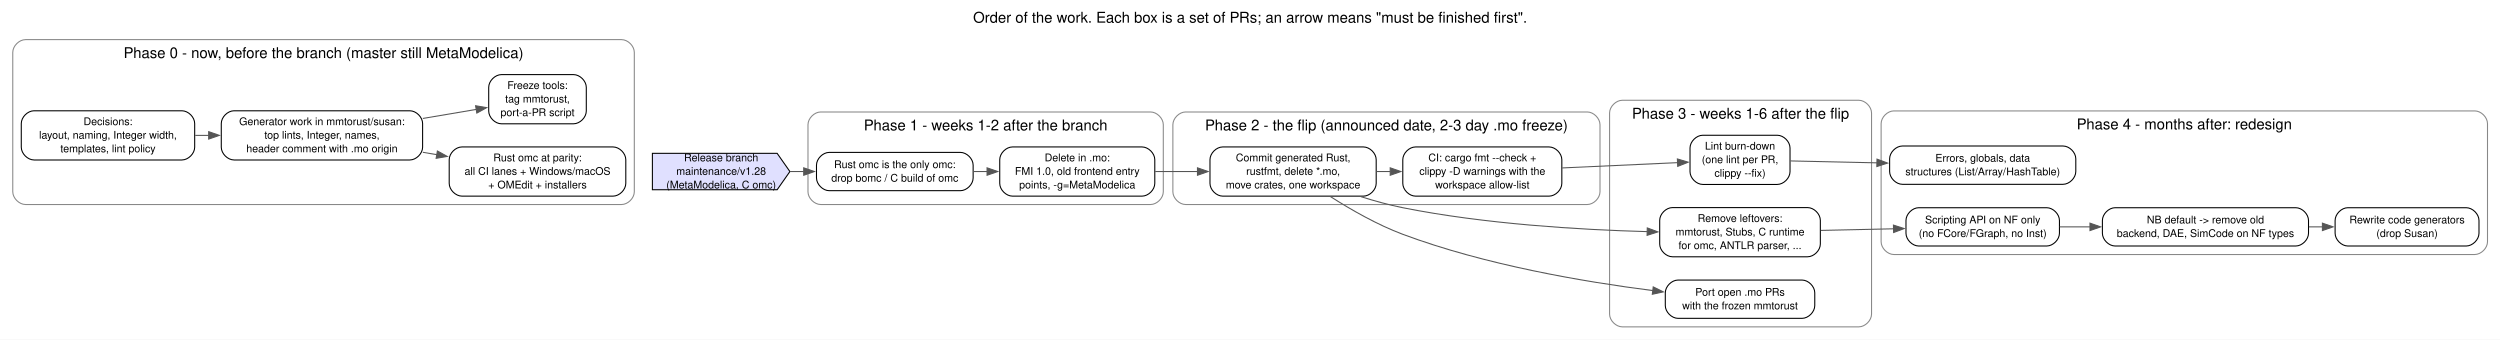
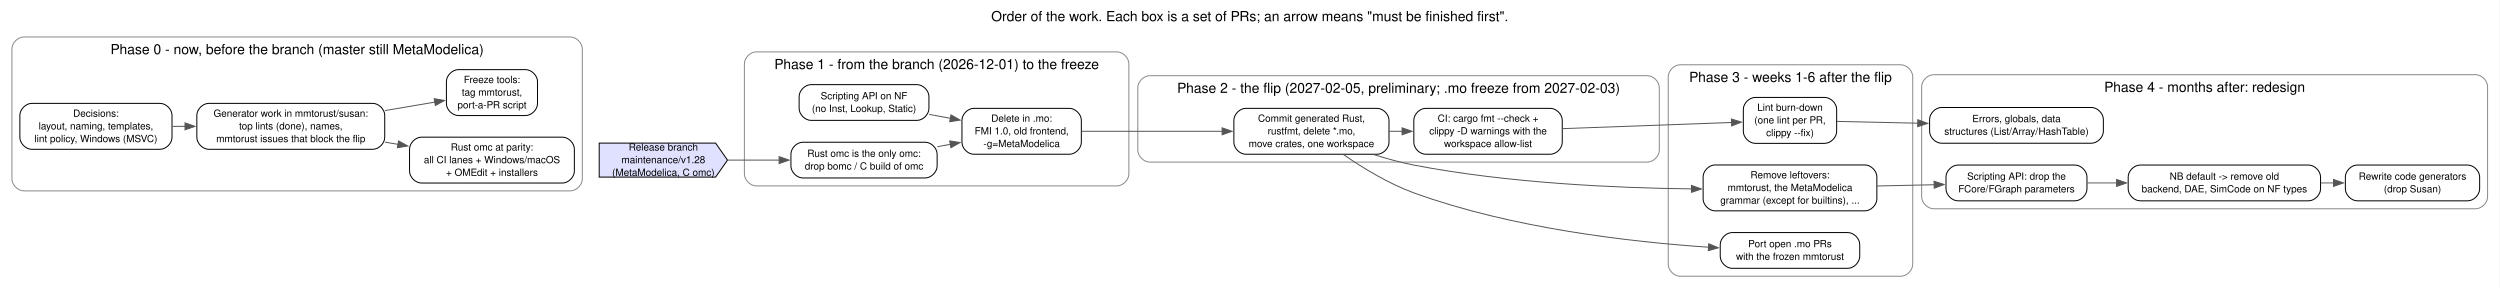
- <svg xmlns="http://www.w3.org/2000/svg" width="2350pt" height="319pt" viewBox="0.00 0.00 2350.00 319.00">
-   <g id="graph0" class="graph" transform="scale(1 1) rotate(0) translate(4 315.25)">
-     <polygon fill="white" stroke="none" points="-4,4 -4,-315.25 2346.25,-315.25 2346.25,4 -4,4" />
-     <text xml:space="preserve" text-anchor="middle" x="1171.12" y="-293.95" font-family="Helvetica,sans-Serif" font-size="14.00">Order of the work. Each box is a set of PRs; an arrow means "must be finished first".</text>
+ <svg xmlns="http://www.w3.org/2000/svg" width="2518pt" height="290pt" viewBox="0.00 0.00 2518.00 290.00">
+   <g id="graph0" class="graph" transform="scale(1 1) rotate(0) translate(4 286.25)">
+     <polygon fill="white" stroke="none" points="-4,4 -4,-286.25 2513.5,-286.25 2513.5,4 -4,4" />
+     <text xml:space="preserve" text-anchor="middle" x="1254.75" y="-264.95" font-family="Helvetica,sans-Serif" font-size="14.00">Order of the work. Each box is a set of PRs; an arrow means "must be finished first".</text>
    <g id="clust1" class="cluster">
-       <path fill="none" stroke="#888888" d="M20,-123C20,-123 580.25,-123 580.25,-123 586.25,-123 592.25,-129 592.25,-135 592.25,-135 592.25,-266 592.25,-266 592.25,-272 586.25,-278 580.25,-278 580.25,-278 20,-278 20,-278 14,-278 8,-272 8,-266 8,-266 8,-135 8,-135 8,-129 14,-123 20,-123" />
-       <text xml:space="preserve" text-anchor="middle" x="300.12" y="-260.7" font-family="Helvetica,sans-Serif" font-size="14.00">Phase 0 - now, before the branch (master still MetaModelica)</text>
+       <path fill="none" stroke="#888888" d="M20,-94C20,-94 570.5,-94 570.5,-94 576.5,-94 582.5,-100 582.5,-106 582.5,-106 582.5,-237 582.5,-237 582.5,-243 576.5,-249 570.5,-249 570.5,-249 20,-249 20,-249 14,-249 8,-243 8,-237 8,-237 8,-106 8,-106 8,-100 14,-94 20,-94" />
+       <text xml:space="preserve" text-anchor="middle" x="295.25" y="-231.7" font-family="Helvetica,sans-Serif" font-size="14.00">Phase 0 - now, before the branch (master still MetaModelica)</text>
    </g>
    <g id="clust2" class="cluster">
-       <path fill="none" stroke="#888888" d="M767.5,-123C767.5,-123 1077.5,-123 1077.5,-123 1083.5,-123 1089.5,-129 1089.5,-135 1089.5,-135 1089.5,-198 1089.5,-198 1089.5,-204 1083.5,-210 1077.5,-210 1077.5,-210 767.5,-210 767.5,-210 761.5,-210 755.5,-204 755.5,-198 755.5,-198 755.5,-135 755.5,-135 755.5,-129 761.5,-123 767.5,-123" />
-       <text xml:space="preserve" text-anchor="middle" x="922.5" y="-192.7" font-family="Helvetica,sans-Serif" font-size="14.00">Phase 1 - weeks 1-2 after the branch</text>
+       <path fill="none" stroke="#888888" d="M757.75,-99C757.75,-99 1121,-99 1121,-99 1127,-99 1133,-105 1133,-111 1133,-111 1133,-222 1133,-222 1133,-228 1127,-234 1121,-234 1121,-234 757.75,-234 757.75,-234 751.75,-234 745.75,-228 745.75,-222 745.75,-222 745.75,-111 745.75,-111 745.75,-105 751.75,-99 757.75,-99" />
+       <text xml:space="preserve" text-anchor="middle" x="939.38" y="-216.7" font-family="Helvetica,sans-Serif" font-size="14.00">Phase 1 - from the branch (2026-12-01) to the freeze</text>
    </g>
    <g id="clust3" class="cluster">
-       <path fill="none" stroke="#888888" d="M1110.5,-123C1110.5,-123 1488,-123 1488,-123 1494,-123 1500,-129 1500,-135 1500,-135 1500,-198 1500,-198 1500,-204 1494,-210 1488,-210 1488,-210 1110.5,-210 1110.5,-210 1104.5,-210 1098.5,-204 1098.5,-198 1098.5,-198 1098.5,-135 1098.5,-135 1098.5,-129 1104.5,-123 1110.5,-123" />
-       <text xml:space="preserve" text-anchor="middle" x="1299.25" y="-192.7" font-family="Helvetica,sans-Serif" font-size="14.00">Phase 2 - the flip (announced date, 2-3 day .mo freeze)</text>
+       <path fill="none" stroke="#888888" d="M1154,-123C1154,-123 1655.25,-123 1655.25,-123 1661.25,-123 1667.25,-129 1667.25,-135 1667.25,-135 1667.25,-198 1667.25,-198 1667.25,-204 1661.25,-210 1655.25,-210 1655.25,-210 1154,-210 1154,-210 1148,-210 1142,-204 1142,-198 1142,-198 1142,-135 1142,-135 1142,-129 1148,-123 1154,-123" />
+       <text xml:space="preserve" text-anchor="middle" x="1404.62" y="-192.7" font-family="Helvetica,sans-Serif" font-size="14.00">Phase 2 - the flip (2027-02-05, preliminary; .mo freeze from 2027-02-03)</text>
    </g>
    <g id="clust4" class="cluster">
-       <path fill="none" stroke="#888888" d="M1521,-8C1521,-8 1743.25,-8 1743.25,-8 1749.25,-8 1755.25,-14 1755.25,-20 1755.25,-20 1755.25,-209 1755.25,-209 1755.25,-215 1749.25,-221 1743.25,-221 1743.25,-221 1521,-221 1521,-221 1515,-221 1509,-215 1509,-209 1509,-209 1509,-20 1509,-20 1509,-14 1515,-8 1521,-8" />
-       <text xml:space="preserve" text-anchor="middle" x="1632.12" y="-203.7" font-family="Helvetica,sans-Serif" font-size="14.00">Phase 3 - weeks 1-6 after the flip</text>
+       <path fill="none" stroke="#888888" d="M1688.25,-8C1688.25,-8 1910.5,-8 1910.5,-8 1916.5,-8 1922.5,-14 1922.5,-20 1922.5,-20 1922.5,-209 1922.5,-209 1922.5,-215 1916.5,-221 1910.5,-221 1910.5,-221 1688.25,-221 1688.25,-221 1682.25,-221 1676.25,-215 1676.25,-209 1676.25,-209 1676.25,-20 1676.25,-20 1676.25,-14 1682.25,-8 1688.25,-8" />
+       <text xml:space="preserve" text-anchor="middle" x="1799.38" y="-203.7" font-family="Helvetica,sans-Serif" font-size="14.00">Phase 3 - weeks 1-6 after the flip</text>
    </g>
    <g id="clust5" class="cluster">
-       <path fill="none" stroke="#888888" d="M1776.25,-76C1776.25,-76 2322.25,-76 2322.25,-76 2328.25,-76 2334.25,-82 2334.25,-88 2334.25,-88 2334.25,-199 2334.25,-199 2334.25,-205 2328.25,-211 2322.25,-211 2322.25,-211 1776.25,-211 1776.25,-211 1770.25,-211 1764.25,-205 1764.25,-199 1764.25,-199 1764.25,-88 1764.25,-88 1764.25,-82 1770.25,-76 1776.25,-76" />
-       <text xml:space="preserve" text-anchor="middle" x="2049.25" y="-193.7" font-family="Helvetica,sans-Serif" font-size="14.00">Phase 4 - months after: redesign</text>
+       <path fill="none" stroke="#888888" d="M1943.5,-76C1943.5,-76 2489.5,-76 2489.5,-76 2495.5,-76 2501.5,-82 2501.5,-88 2501.5,-88 2501.5,-199 2501.5,-199 2501.5,-205 2495.5,-211 2489.5,-211 2489.5,-211 1943.5,-211 1943.5,-211 1937.5,-211 1931.5,-205 1931.5,-199 1931.5,-199 1931.5,-88 1931.5,-88 1931.5,-82 1937.5,-76 1943.5,-76" />
+       <text xml:space="preserve" text-anchor="middle" x="2216.5" y="-193.7" font-family="Helvetica,sans-Serif" font-size="14.00">Phase 4 - months after: redesign</text>
    </g>
    <g id="node1" class="node">
-       <path fill="#ffffff" stroke="black" d="M167,-211.12C167,-211.12 28,-211.12 28,-211.12 22,-211.12 16,-205.12 16,-199.12 16,-199.12 16,-176.88 16,-176.88 16,-170.88 22,-164.88 28,-164.88 28,-164.88 167,-164.88 167,-164.88 173,-164.88 179,-170.88 179,-176.88 179,-176.88 179,-199.12 179,-199.12 179,-205.12 173,-211.12 167,-211.12" />
-       <text xml:space="preserve" text-anchor="middle" x="97.5" y="-197.62" font-family="Helvetica,sans-Serif" font-size="10.00">Decisions:</text>
-       <text xml:space="preserve" text-anchor="middle" x="97.5" y="-184.88" font-family="Helvetica,sans-Serif" font-size="10.00">layout, naming, Integer width,</text>
-       <text xml:space="preserve" text-anchor="middle" x="97.5" y="-172.12" font-family="Helvetica,sans-Serif" font-size="10.00">templates, lint policy</text>
+       <path fill="#ffffff" stroke="black" d="M157.25,-182.12C157.25,-182.12 28,-182.12 28,-182.12 22,-182.12 16,-176.12 16,-170.12 16,-170.12 16,-147.88 16,-147.88 16,-141.88 22,-135.88 28,-135.88 28,-135.88 157.25,-135.88 157.25,-135.88 163.25,-135.88 169.25,-141.88 169.25,-147.88 169.25,-147.88 169.25,-170.12 169.25,-170.12 169.25,-176.12 163.25,-182.12 157.25,-182.12" />
+       <text xml:space="preserve" text-anchor="middle" x="92.62" y="-168.62" font-family="Helvetica,sans-Serif" font-size="10.00">Decisions:</text>
+       <text xml:space="preserve" text-anchor="middle" x="92.62" y="-155.88" font-family="Helvetica,sans-Serif" font-size="10.00">layout, naming, templates,</text>
+       <text xml:space="preserve" text-anchor="middle" x="92.62" y="-143.12" font-family="Helvetica,sans-Serif" font-size="10.00">lint policy, Windows (MSVC)</text>
    </g>
    <g id="node2" class="node">
-       <path fill="#ffffff" stroke="black" d="M381.25,-211.12C381.25,-211.12 216,-211.12 216,-211.12 210,-211.12 204,-205.12 204,-199.12 204,-199.12 204,-176.88 204,-176.88 204,-170.88 210,-164.88 216,-164.88 216,-164.88 381.25,-164.88 381.25,-164.88 387.25,-164.88 393.25,-170.88 393.25,-176.88 393.25,-176.88 393.25,-199.12 393.25,-199.12 393.25,-205.12 387.25,-211.12 381.25,-211.12" />
-       <text xml:space="preserve" text-anchor="middle" x="298.62" y="-197.62" font-family="Helvetica,sans-Serif" font-size="10.00">Generator work in mmtorust/susan:</text>
-       <text xml:space="preserve" text-anchor="middle" x="298.62" y="-184.88" font-family="Helvetica,sans-Serif" font-size="10.00">top lints, Integer, names,</text>
-       <text xml:space="preserve" text-anchor="middle" x="298.62" y="-172.12" font-family="Helvetica,sans-Serif" font-size="10.00">header comment with .mo origin</text>
+       <path fill="#ffffff" stroke="black" d="M371.5,-182.12C371.5,-182.12 206.25,-182.12 206.25,-182.12 200.25,-182.12 194.25,-176.12 194.25,-170.12 194.25,-170.12 194.25,-147.88 194.25,-147.88 194.25,-141.88 200.25,-135.88 206.25,-135.88 206.25,-135.88 371.5,-135.88 371.5,-135.88 377.5,-135.88 383.5,-141.88 383.5,-147.88 383.5,-147.88 383.5,-170.12 383.5,-170.12 383.5,-176.12 377.5,-182.12 371.5,-182.12" />
+       <text xml:space="preserve" text-anchor="middle" x="288.88" y="-168.62" font-family="Helvetica,sans-Serif" font-size="10.00">Generator work in mmtorust/susan:</text>
+       <text xml:space="preserve" text-anchor="middle" x="288.88" y="-155.88" font-family="Helvetica,sans-Serif" font-size="10.00">top lints (done), names,</text>
+       <text xml:space="preserve" text-anchor="middle" x="288.88" y="-143.12" font-family="Helvetica,sans-Serif" font-size="10.00">mmtorust issues that block the flip</text>
    </g>
    <g id="edge1" class="edge">
-       <path fill="none" stroke="#555555" d="M179.49,-188C183.72,-188 188,-188 192.3,-188" />
-       <polygon fill="#555555" stroke="#555555" points="192.16,-191.5 202.16,-188 192.16,-184.5 192.16,-191.5" />
+       <path fill="none" stroke="#555555" d="M169.56,-159C173.8,-159 178.1,-159 182.42,-159" />
+       <polygon fill="#555555" stroke="#555555" points="182.36,-162.5 192.36,-159 182.36,-155.5 182.36,-162.5" />
    </g>
    <g id="node3" class="node">
-       <path fill="#ffffff" stroke="black" d="M572.25,-177.12C572.25,-177.12 430.25,-177.12 430.25,-177.12 424.25,-177.12 418.25,-171.12 418.25,-165.12 418.25,-165.12 418.25,-142.88 418.25,-142.88 418.25,-136.88 424.25,-130.88 430.25,-130.88 430.25,-130.88 572.25,-130.88 572.25,-130.88 578.25,-130.88 584.25,-136.88 584.25,-142.88 584.25,-142.88 584.25,-165.12 584.25,-165.12 584.25,-171.12 578.25,-177.12 572.25,-177.12" />
-       <text xml:space="preserve" text-anchor="middle" x="501.25" y="-163.62" font-family="Helvetica,sans-Serif" font-size="10.00">Rust omc at parity:</text>
-       <text xml:space="preserve" text-anchor="middle" x="501.25" y="-150.88" font-family="Helvetica,sans-Serif" font-size="10.00">all CI lanes + Windows/macOS</text>
-       <text xml:space="preserve" text-anchor="middle" x="501.25" y="-138.12" font-family="Helvetica,sans-Serif" font-size="10.00">+ OMEdit + installers</text>
+       <path fill="#ffffff" stroke="black" d="M562.5,-148.12C562.5,-148.12 420.5,-148.12 420.5,-148.12 414.5,-148.12 408.5,-142.12 408.5,-136.12 408.5,-136.12 408.5,-113.88 408.5,-113.88 408.5,-107.88 414.5,-101.88 420.5,-101.88 420.5,-101.88 562.5,-101.88 562.5,-101.88 568.5,-101.88 574.5,-107.88 574.5,-113.88 574.5,-113.88 574.5,-136.12 574.5,-136.12 574.5,-142.12 568.5,-148.12 562.5,-148.12" />
+       <text xml:space="preserve" text-anchor="middle" x="491.5" y="-134.62" font-family="Helvetica,sans-Serif" font-size="10.00">Rust omc at parity:</text>
+       <text xml:space="preserve" text-anchor="middle" x="491.5" y="-121.88" font-family="Helvetica,sans-Serif" font-size="10.00">all CI lanes + Windows/macOS</text>
+       <text xml:space="preserve" text-anchor="middle" x="491.5" y="-109.12" font-family="Helvetica,sans-Serif" font-size="10.00">+ OMEdit + installers</text>
    </g>
    <g id="edge2" class="edge">
-       <path fill="none" stroke="#555555" d="M393.48,-172.1C397.94,-171.34 402.42,-170.58 406.88,-169.82" />
-       <polygon fill="#555555" stroke="#555555" points="407.14,-173.33 416.41,-168.21 405.97,-166.43 407.14,-173.33" />
+       <path fill="none" stroke="#555555" d="M383.73,-143.1C388.19,-142.34 392.67,-141.58 397.13,-140.82" />
+       <polygon fill="#555555" stroke="#555555" points="397.39,-144.33 406.66,-139.21 396.22,-137.43 397.39,-144.33" />
    </g>
    <g id="node4" class="node">
-       <path fill="#ffffff" stroke="black" d="M535.12,-245.12C535.12,-245.12 467.38,-245.12 467.38,-245.12 461.38,-245.12 455.38,-239.12 455.38,-233.12 455.38,-233.12 455.38,-210.88 455.38,-210.88 455.38,-204.88 461.38,-198.88 467.38,-198.88 467.38,-198.88 535.12,-198.88 535.12,-198.88 541.12,-198.88 547.12,-204.88 547.12,-210.88 547.12,-210.88 547.12,-233.12 547.12,-233.12 547.12,-239.12 541.12,-245.12 535.12,-245.12" />
-       <text xml:space="preserve" text-anchor="middle" x="501.25" y="-231.62" font-family="Helvetica,sans-Serif" font-size="10.00">Freeze tools:</text>
-       <text xml:space="preserve" text-anchor="middle" x="501.25" y="-218.88" font-family="Helvetica,sans-Serif" font-size="10.00">tag mmtorust,</text>
-       <text xml:space="preserve" text-anchor="middle" x="501.25" y="-206.12" font-family="Helvetica,sans-Serif" font-size="10.00">port-a-PR script</text>
+       <path fill="#ffffff" stroke="black" d="M525.38,-216.12C525.38,-216.12 457.62,-216.12 457.62,-216.12 451.62,-216.12 445.62,-210.12 445.62,-204.12 445.62,-204.12 445.62,-181.88 445.62,-181.88 445.62,-175.88 451.62,-169.88 457.62,-169.88 457.62,-169.88 525.38,-169.88 525.38,-169.88 531.38,-169.88 537.38,-175.88 537.38,-181.88 537.38,-181.88 537.38,-204.12 537.38,-204.12 537.38,-210.12 531.38,-216.12 525.38,-216.12" />
+       <text xml:space="preserve" text-anchor="middle" x="491.5" y="-202.62" font-family="Helvetica,sans-Serif" font-size="10.00">Freeze tools:</text>
+       <text xml:space="preserve" text-anchor="middle" x="491.5" y="-189.88" font-family="Helvetica,sans-Serif" font-size="10.00">tag mmtorust,</text>
+       <text xml:space="preserve" text-anchor="middle" x="491.5" y="-177.12" font-family="Helvetica,sans-Serif" font-size="10.00">port-a-PR script</text>
    </g>
    <g id="edge3" class="edge">
-       <path fill="none" stroke="#555555" d="M393.48,-203.9C410.71,-206.83 428.2,-209.79 443.9,-212.45" />
-       <polygon fill="#555555" stroke="#555555" points="443.05,-215.86 453.49,-214.08 444.21,-208.95 443.05,-215.86" />
+       <path fill="none" stroke="#555555" d="M383.73,-174.9C400.96,-177.83 418.45,-180.79 434.15,-183.45" />
+       <polygon fill="#555555" stroke="#555555" points="433.3,-186.86 443.74,-185.08 434.46,-179.95 433.3,-186.86" />
    </g>
    <g id="node5" class="node">
-       <polygon fill="#e0e0ff" stroke="black" points="726.5,-171.12 609.25,-171.12 609.25,-136.88 726.5,-136.88 738.5,-154 726.5,-171.12" />
-       <text xml:space="preserve" text-anchor="middle" x="673.88" y="-163.62" font-family="Helvetica,sans-Serif" font-size="10.00">Release branch</text>
-       <text xml:space="preserve" text-anchor="middle" x="673.88" y="-150.88" font-family="Helvetica,sans-Serif" font-size="10.00">maintenance/v1.28</text>
-       <text xml:space="preserve" text-anchor="middle" x="673.88" y="-138.12" font-family="Helvetica,sans-Serif" font-size="10.00">(MetaModelica, C omc)</text>
+       <polygon fill="#e0e0ff" stroke="black" points="716.75,-142.12 599.5,-142.12 599.5,-107.88 716.75,-107.88 728.75,-125 716.75,-142.12" />
+       <text xml:space="preserve" text-anchor="middle" x="664.12" y="-134.62" font-family="Helvetica,sans-Serif" font-size="10.00">Release branch</text>
+       <text xml:space="preserve" text-anchor="middle" x="664.12" y="-121.88" font-family="Helvetica,sans-Serif" font-size="10.00">maintenance/v1.28</text>
+       <text xml:space="preserve" text-anchor="middle" x="664.12" y="-109.12" font-family="Helvetica,sans-Serif" font-size="10.00">(MetaModelica, C omc)</text>
    </g>
    <g id="node6" class="node">
-       <path fill="#ffffff" stroke="black" d="M898.75,-172C898.75,-172 775.5,-172 775.5,-172 769.5,-172 763.5,-166 763.5,-160 763.5,-160 763.5,-148 763.5,-148 763.5,-142 769.5,-136 775.5,-136 775.5,-136 898.75,-136 898.75,-136 904.75,-136 910.75,-142 910.75,-148 910.75,-148 910.75,-160 910.75,-160 910.75,-166 904.75,-172 898.75,-172" />
-       <text xml:space="preserve" text-anchor="middle" x="837.12" y="-157.25" font-family="Helvetica,sans-Serif" font-size="10.00">Rust omc is the only omc:</text>
-       <text xml:space="preserve" text-anchor="middle" x="837.12" y="-144.5" font-family="Helvetica,sans-Serif" font-size="10.00">drop bomc / C build of omc</text>
+       <path fill="#ffffff" stroke="black" d="M927.88,-143C927.88,-143 804.62,-143 804.62,-143 798.62,-143 792.62,-137 792.62,-131 792.62,-131 792.62,-119 792.62,-119 792.62,-113 798.62,-107 804.62,-107 804.62,-107 927.88,-107 927.88,-107 933.88,-107 939.88,-113 939.88,-119 939.88,-119 939.88,-131 939.88,-131 939.88,-137 933.88,-143 927.88,-143" />
+       <text xml:space="preserve" text-anchor="middle" x="866.25" y="-128.25" font-family="Helvetica,sans-Serif" font-size="10.00">Rust omc is the only omc:</text>
+       <text xml:space="preserve" text-anchor="middle" x="866.25" y="-115.5" font-family="Helvetica,sans-Serif" font-size="10.00">drop bomc / C build of omc</text>
    </g>
    <g id="edge5" class="edge">
-       <path fill="none" stroke="#555555" d="M738.61,-154C742.86,-154 747.18,-154 751.52,-154" />
-       <polygon fill="#555555" stroke="#555555" points="751.49,-157.5 761.49,-154 751.49,-150.5 751.49,-157.5" />
+       <path fill="none" stroke="#555555" d="M729,-125C745.51,-125 763.55,-125 780.93,-125" />
+       <polygon fill="#555555" stroke="#555555" points="780.73,-128.5 790.73,-125 780.73,-121.5 780.73,-128.5" />
    </g>
    <g id="node7" class="node">
-       <path fill="#ffffff" stroke="black" d="M1069.5,-177.12C1069.5,-177.12 947.75,-177.12 947.75,-177.12 941.75,-177.12 935.75,-171.12 935.75,-165.12 935.75,-165.12 935.75,-142.88 935.75,-142.88 935.75,-136.88 941.75,-130.88 947.75,-130.88 947.75,-130.88 1069.5,-130.88 1069.5,-130.88 1075.5,-130.88 1081.5,-136.88 1081.5,-142.88 1081.5,-142.88 1081.5,-165.12 1081.5,-165.12 1081.5,-171.12 1075.5,-177.12 1069.5,-177.12" />
-       <text xml:space="preserve" text-anchor="middle" x="1008.62" y="-163.62" font-family="Helvetica,sans-Serif" font-size="10.00">Delete in .mo:</text>
-       <text xml:space="preserve" text-anchor="middle" x="1008.62" y="-150.88" font-family="Helvetica,sans-Serif" font-size="10.00">FMI 1.0, old frontend entry</text>
-       <text xml:space="preserve" text-anchor="middle" x="1008.62" y="-138.12" font-family="Helvetica,sans-Serif" font-size="10.00">points, -g=MetaModelica</text>
+       <path fill="#ffffff" stroke="black" d="M1073.12,-177.12C1073.12,-177.12 976.88,-177.12 976.88,-177.12 970.88,-177.12 964.88,-171.12 964.88,-165.12 964.88,-165.12 964.88,-142.88 964.88,-142.88 964.88,-136.88 970.88,-130.88 976.88,-130.88 976.88,-130.88 1073.12,-130.88 1073.12,-130.88 1079.12,-130.88 1085.12,-136.88 1085.12,-142.88 1085.12,-142.88 1085.12,-165.12 1085.12,-165.12 1085.12,-171.12 1079.12,-177.12 1073.12,-177.12" />
+       <text xml:space="preserve" text-anchor="middle" x="1025" y="-163.62" font-family="Helvetica,sans-Serif" font-size="10.00">Delete in .mo:</text>
+       <text xml:space="preserve" text-anchor="middle" x="1025" y="-150.88" font-family="Helvetica,sans-Serif" font-size="10.00">FMI 1.0, old frontend,</text>
+       <text xml:space="preserve" text-anchor="middle" x="1025" y="-138.12" font-family="Helvetica,sans-Serif" font-size="10.00">-g=MetaModelica</text>
    </g>
    <g id="edge6" class="edge">
-       <path fill="none" stroke="#555555" d="M910.99,-154C915.28,-154 919.61,-154 923.94,-154" />
-       <polygon fill="#555555" stroke="#555555" points="923.84,-157.5 933.84,-154 923.84,-150.5 923.84,-157.5" />
+       <path fill="none" stroke="#555555" d="M940.12,-138.48C944.58,-139.31 949.06,-140.14 953.51,-140.96" />
+       <polygon fill="#555555" stroke="#555555" points="952.51,-144.33 962.98,-142.71 953.78,-137.45 952.51,-144.33" />
+     </g>
+     <g id="node9" class="node">
+       <path fill="#ffffff" stroke="black" d="M1383,-177.12C1383,-177.12 1250.75,-177.12 1250.75,-177.12 1244.75,-177.12 1238.75,-171.12 1238.75,-165.12 1238.75,-165.12 1238.75,-142.88 1238.75,-142.88 1238.75,-136.88 1244.75,-130.88 1250.75,-130.88 1250.75,-130.88 1383,-130.88 1383,-130.88 1389,-130.88 1395,-136.88 1395,-142.88 1395,-142.88 1395,-165.12 1395,-165.12 1395,-171.12 1389,-177.12 1383,-177.12" />
+       <text xml:space="preserve" text-anchor="middle" x="1316.88" y="-163.62" font-family="Helvetica,sans-Serif" font-size="10.00">Commit generated Rust,</text>
+       <text xml:space="preserve" text-anchor="middle" x="1316.88" y="-150.88" font-family="Helvetica,sans-Serif" font-size="10.00">rustfmt, delete *.mo,</text>
+       <text xml:space="preserve" text-anchor="middle" x="1316.88" y="-138.12" font-family="Helvetica,sans-Serif" font-size="10.00">move crates, one workspace</text>
+     </g>
+     <g id="edge7" class="edge">
+       <path fill="none" stroke="#555555" d="M1085.36,-154C1126.13,-154 1180.98,-154 1226.94,-154" />
+       <polygon fill="#555555" stroke="#555555" points="1226.91,-157.5 1236.91,-154 1226.91,-150.5 1226.91,-157.5" />
    </g>
    <g id="node8" class="node">
-       <path fill="#ffffff" stroke="black" d="M1277.62,-177.12C1277.62,-177.12 1145.38,-177.12 1145.38,-177.12 1139.38,-177.12 1133.38,-171.12 1133.38,-165.12 1133.38,-165.12 1133.38,-142.88 1133.38,-142.88 1133.38,-136.88 1139.38,-130.88 1145.38,-130.88 1145.38,-130.88 1277.62,-130.88 1277.62,-130.88 1283.62,-130.88 1289.62,-136.88 1289.62,-142.88 1289.62,-142.88 1289.62,-165.12 1289.62,-165.12 1289.62,-171.12 1283.62,-177.12 1277.62,-177.12" />
-       <text xml:space="preserve" text-anchor="middle" x="1211.5" y="-163.62" font-family="Helvetica,sans-Serif" font-size="10.00">Commit generated Rust,</text>
-       <text xml:space="preserve" text-anchor="middle" x="1211.5" y="-150.88" font-family="Helvetica,sans-Serif" font-size="10.00">rustfmt, delete *.mo,</text>
-       <text xml:space="preserve" text-anchor="middle" x="1211.5" y="-138.12" font-family="Helvetica,sans-Serif" font-size="10.00">move crates, one workspace</text>
+       <path fill="#ffffff" stroke="black" d="M919.62,-201C919.62,-201 812.88,-201 812.88,-201 806.88,-201 800.88,-195 800.88,-189 800.88,-189 800.88,-177 800.88,-177 800.88,-171 806.88,-165 812.88,-165 812.88,-165 919.62,-165 919.62,-165 925.62,-165 931.62,-171 931.62,-177 931.62,-177 931.62,-189 931.62,-189 931.62,-195 925.62,-201 919.62,-201" />
+       <text xml:space="preserve" text-anchor="middle" x="866.25" y="-186.25" font-family="Helvetica,sans-Serif" font-size="10.00">Scripting API on NF</text>
+       <text xml:space="preserve" text-anchor="middle" x="866.25" y="-173.5" font-family="Helvetica,sans-Serif" font-size="10.00">(no Inst, Lookup, Static)</text>
    </g>
-     <g id="edge7" class="edge">
-       <path fill="none" stroke="#555555" d="M1081.86,-154C1094.87,-154 1108.56,-154 1121.96,-154" />
-       <polygon fill="#555555" stroke="#555555" points="1121.62,-157.5 1131.62,-154 1121.62,-150.5 1121.62,-157.5" />
+     <g id="edge10" class="edge">
+       <path fill="none" stroke="#555555" d="M931.91,-171.04C939,-169.73 946.23,-168.39 953.38,-167.06" />
+       <polygon fill="#555555" stroke="#555555" points="953.83,-170.54 963.03,-165.28 952.56,-163.66 953.83,-170.54" />
    </g>
-     <g id="node9" class="node">
-       <path fill="#ffffff" stroke="black" d="M1452.12,-177.12C1452.12,-177.12 1326.62,-177.12 1326.62,-177.12 1320.62,-177.12 1314.62,-171.12 1314.62,-165.12 1314.62,-165.12 1314.62,-142.88 1314.62,-142.88 1314.62,-136.88 1320.62,-130.88 1326.62,-130.88 1326.62,-130.88 1452.12,-130.88 1452.12,-130.88 1458.12,-130.88 1464.12,-136.88 1464.12,-142.88 1464.12,-142.88 1464.12,-165.12 1464.12,-165.12 1464.12,-171.12 1458.12,-177.12 1452.12,-177.12" />
-       <text xml:space="preserve" text-anchor="middle" x="1389.38" y="-163.62" font-family="Helvetica,sans-Serif" font-size="10.00">CI: cargo fmt --check +</text>
-       <text xml:space="preserve" text-anchor="middle" x="1389.38" y="-150.88" font-family="Helvetica,sans-Serif" font-size="10.00">clippy -D warnings with the</text>
-       <text xml:space="preserve" text-anchor="middle" x="1389.38" y="-138.12" font-family="Helvetica,sans-Serif" font-size="10.00">workspace allow-list</text>
+     <g id="node10" class="node">
+       <path fill="#ffffff" stroke="black" d="M1557.5,-177.12C1557.5,-177.12 1432,-177.12 1432,-177.12 1426,-177.12 1420,-171.12 1420,-165.12 1420,-165.12 1420,-142.88 1420,-142.88 1420,-136.88 1426,-130.88 1432,-130.88 1432,-130.88 1557.5,-130.88 1557.5,-130.88 1563.5,-130.88 1569.5,-136.88 1569.5,-142.88 1569.5,-142.88 1569.5,-165.12 1569.5,-165.12 1569.5,-171.12 1563.5,-177.12 1557.5,-177.12" />
+       <text xml:space="preserve" text-anchor="middle" x="1494.75" y="-163.62" font-family="Helvetica,sans-Serif" font-size="10.00">CI: cargo fmt --check +</text>
+       <text xml:space="preserve" text-anchor="middle" x="1494.75" y="-150.88" font-family="Helvetica,sans-Serif" font-size="10.00">clippy -D warnings with the</text>
+       <text xml:space="preserve" text-anchor="middle" x="1494.75" y="-138.12" font-family="Helvetica,sans-Serif" font-size="10.00">workspace allow-list</text>
    </g>
    <g id="edge8" class="edge">
-       <path fill="none" stroke="#555555" d="M1289.9,-154C1294.21,-154 1298.55,-154 1302.88,-154" />
-       <polygon fill="#555555" stroke="#555555" points="1302.8,-157.5 1312.8,-154 1302.8,-150.5 1302.8,-157.5" />
+       <path fill="none" stroke="#555555" d="M1395.27,-154C1399.58,-154 1403.92,-154 1408.26,-154" />
+       <polygon fill="#555555" stroke="#555555" points="1408.17,-157.5 1418.17,-154 1408.17,-150.5 1408.17,-157.5" />
+     </g>
+     <g id="node12" class="node">
+       <path fill="#ffffff" stroke="black" d="M1874.38,-120.12C1874.38,-120.12 1723.38,-120.12 1723.38,-120.12 1717.38,-120.12 1711.38,-114.12 1711.38,-108.12 1711.38,-108.12 1711.38,-85.88 1711.38,-85.88 1711.38,-79.88 1717.38,-73.88 1723.38,-73.88 1723.38,-73.88 1874.38,-73.88 1874.38,-73.88 1880.38,-73.88 1886.38,-79.88 1886.38,-85.88 1886.38,-85.88 1886.38,-108.12 1886.38,-108.12 1886.38,-114.12 1880.38,-120.12 1874.38,-120.12" />
+       <text xml:space="preserve" text-anchor="middle" x="1798.88" y="-106.62" font-family="Helvetica,sans-Serif" font-size="10.00">Remove leftovers:</text>
+       <text xml:space="preserve" text-anchor="middle" x="1798.88" y="-93.88" font-family="Helvetica,sans-Serif" font-size="10.00">mmtorust, the MetaModelica</text>
+       <text xml:space="preserve" text-anchor="middle" x="1798.88" y="-81.12" font-family="Helvetica,sans-Serif" font-size="10.00">grammar (except for builtins), ...</text>
+     </g>
+     <g id="edge11" class="edge">
+       <path fill="none" stroke="#555555" d="M1380.11,-130.43C1393.13,-126.31 1406.88,-122.54 1420,-120 1513.95,-101.83 1623.25,-96.88 1700.06,-96" />
+       <polygon fill="#555555" stroke="#555555" points="1699.67,-99.51 1709.64,-95.91 1699.61,-92.51 1699.67,-99.51" />
+     </g>
+     <g id="node13" class="node">
+       <path fill="#ffffff" stroke="black" d="M1857.12,-52C1857.12,-52 1740.62,-52 1740.62,-52 1734.62,-52 1728.62,-46 1728.62,-40 1728.62,-40 1728.62,-28 1728.62,-28 1728.62,-22 1734.62,-16 1740.62,-16 1740.62,-16 1857.12,-16 1857.12,-16 1863.12,-16 1869.12,-22 1869.12,-28 1869.12,-28 1869.12,-40 1869.12,-40 1869.12,-46 1863.12,-52 1857.12,-52" />
+       <text xml:space="preserve" text-anchor="middle" x="1798.88" y="-37.25" font-family="Helvetica,sans-Serif" font-size="10.00">Port open .mo PRs</text>
+       <text xml:space="preserve" text-anchor="middle" x="1798.88" y="-24.5" font-family="Helvetica,sans-Serif" font-size="10.00">with the frozen mmtorust</text>
+     </g>
+     <g id="edge12" class="edge">
+       <path fill="none" stroke="#555555" d="M1349.33,-130.43C1368.72,-117.06 1394.66,-101.22 1420,-92 1518.39,-56.2 1639,-42.5 1717.09,-37.25" />
+       <polygon fill="#555555" stroke="#555555" points="1717.02,-40.76 1726.78,-36.64 1716.58,-33.78 1717.02,-40.76" />
    </g>
    <g id="node11" class="node">
-       <path fill="#ffffff" stroke="black" d="M1695.12,-120.12C1695.12,-120.12 1568.12,-120.12 1568.12,-120.12 1562.12,-120.12 1556.12,-114.12 1556.12,-108.12 1556.12,-108.12 1556.12,-85.88 1556.12,-85.88 1556.12,-79.88 1562.12,-73.88 1568.12,-73.88 1568.12,-73.88 1695.12,-73.88 1695.12,-73.88 1701.12,-73.88 1707.12,-79.88 1707.12,-85.88 1707.12,-85.88 1707.12,-108.12 1707.12,-108.12 1707.12,-114.12 1701.12,-120.12 1695.12,-120.12" />
-       <text xml:space="preserve" text-anchor="middle" x="1631.62" y="-106.62" font-family="Helvetica,sans-Serif" font-size="10.00">Remove leftovers:</text>
-       <text xml:space="preserve" text-anchor="middle" x="1631.62" y="-93.88" font-family="Helvetica,sans-Serif" font-size="10.00">mmtorust, Stubs, C runtime</text>
-       <text xml:space="preserve" text-anchor="middle" x="1631.62" y="-81.12" font-family="Helvetica,sans-Serif" font-size="10.00">for omc, ANTLR parser, ...</text>
-     </g>
-     <g id="edge10" class="edge">
-       <path fill="none" stroke="#555555" d="M1275.31,-130.38C1288.16,-126.32 1301.71,-122.58 1314.62,-120 1391.46,-104.66 1480.63,-99.27 1544.62,-97.51" />
-       <polygon fill="#555555" stroke="#555555" points="1544.44,-101.01 1554.35,-97.27 1544.26,-94.02 1544.44,-101.01" />
-     </g>
-     <g id="node12" class="node">
-       <path fill="#ffffff" stroke="black" d="M1689.88,-52C1689.88,-52 1573.38,-52 1573.38,-52 1567.38,-52 1561.38,-46 1561.38,-40 1561.38,-40 1561.38,-28 1561.38,-28 1561.38,-22 1567.38,-16 1573.38,-16 1573.38,-16 1689.88,-16 1689.88,-16 1695.88,-16 1701.88,-22 1701.88,-28 1701.88,-28 1701.88,-40 1701.88,-40 1701.88,-46 1695.88,-52 1689.88,-52" />
-       <text xml:space="preserve" text-anchor="middle" x="1631.62" y="-37.25" font-family="Helvetica,sans-Serif" font-size="10.00">Port open .mo PRs</text>
-       <text xml:space="preserve" text-anchor="middle" x="1631.62" y="-24.5" font-family="Helvetica,sans-Serif" font-size="10.00">with the frozen mmtorust</text>
-     </g>
-     <g id="edge11" class="edge">
-       <path fill="none" stroke="#555555" d="M1246.52,-130.5C1265.74,-118.23 1290.65,-103.95 1314.62,-95 1391.66,-66.24 1484.55,-50.39 1549.61,-42.11" />
-       <polygon fill="#555555" stroke="#555555" points="1550.03,-45.58 1559.52,-40.88 1549.17,-38.64 1550.03,-45.58" />
-     </g>
-     <g id="node10" class="node">
-       <path fill="#ffffff" stroke="black" d="M1666.62,-188.12C1666.62,-188.12 1596.62,-188.12 1596.62,-188.12 1590.62,-188.12 1584.62,-182.12 1584.62,-176.12 1584.62,-176.12 1584.62,-153.88 1584.62,-153.88 1584.62,-147.88 1590.62,-141.88 1596.62,-141.88 1596.62,-141.88 1666.62,-141.88 1666.62,-141.88 1672.62,-141.88 1678.62,-147.88 1678.62,-153.88 1678.62,-153.88 1678.62,-176.12 1678.62,-176.12 1678.62,-182.12 1672.62,-188.12 1666.62,-188.12" />
-       <text xml:space="preserve" text-anchor="middle" x="1631.62" y="-174.62" font-family="Helvetica,sans-Serif" font-size="10.00">Lint burn-down</text>
-       <text xml:space="preserve" text-anchor="middle" x="1631.62" y="-161.88" font-family="Helvetica,sans-Serif" font-size="10.00">(one lint per PR,</text>
-       <text xml:space="preserve" text-anchor="middle" x="1631.62" y="-149.12" font-family="Helvetica,sans-Serif" font-size="10.00">clippy --fix)</text>
+       <path fill="#ffffff" stroke="black" d="M1833.88,-188.12C1833.88,-188.12 1763.88,-188.12 1763.88,-188.12 1757.88,-188.12 1751.88,-182.12 1751.88,-176.12 1751.88,-176.12 1751.88,-153.88 1751.88,-153.88 1751.88,-147.88 1757.88,-141.88 1763.88,-141.88 1763.88,-141.88 1833.88,-141.88 1833.88,-141.88 1839.88,-141.88 1845.88,-147.88 1845.88,-153.88 1845.88,-153.88 1845.88,-176.12 1845.88,-176.12 1845.88,-182.12 1839.88,-188.12 1833.88,-188.12" />
+       <text xml:space="preserve" text-anchor="middle" x="1798.88" y="-174.62" font-family="Helvetica,sans-Serif" font-size="10.00">Lint burn-down</text>
+       <text xml:space="preserve" text-anchor="middle" x="1798.88" y="-161.88" font-family="Helvetica,sans-Serif" font-size="10.00">(one lint per PR,</text>
+       <text xml:space="preserve" text-anchor="middle" x="1798.88" y="-149.12" font-family="Helvetica,sans-Serif" font-size="10.00">clippy --fix)</text>
    </g>
    <g id="edge9" class="edge">
-       <path fill="none" stroke="#555555" d="M1464.42,-157.39C1499.44,-158.99 1540.63,-160.88 1573.24,-162.37" />
-       <polygon fill="#555555" stroke="#555555" points="1572.73,-165.85 1582.88,-162.81 1573.05,-158.86 1572.73,-165.85" />
+       <path fill="none" stroke="#555555" d="M1569.66,-156.69C1622.22,-158.6 1691.82,-161.14 1740.28,-162.9" />
+       <polygon fill="#555555" stroke="#555555" points="1739.87,-166.39 1749.99,-163.26 1740.13,-159.39 1739.87,-166.39" />
+     </g>
+     <g id="node15" class="node">
+       <path fill="#ffffff" stroke="black" d="M2102.5,-178C2102.5,-178 1951.5,-178 1951.5,-178 1945.5,-178 1939.5,-172 1939.5,-166 1939.5,-166 1939.5,-154 1939.5,-154 1939.5,-148 1945.5,-142 1951.5,-142 1951.5,-142 2102.5,-142 2102.5,-142 2108.5,-142 2114.5,-148 2114.5,-154 2114.5,-154 2114.5,-166 2114.5,-166 2114.5,-172 2108.5,-178 2102.5,-178" />
+       <text xml:space="preserve" text-anchor="middle" x="2027" y="-163.25" font-family="Helvetica,sans-Serif" font-size="10.00">Errors, globals, data</text>
+       <text xml:space="preserve" text-anchor="middle" x="2027" y="-150.5" font-family="Helvetica,sans-Serif" font-size="10.00">structures (List/Array/HashTable)</text>
+     </g>
+     <g id="edge13" class="edge">
+       <path fill="none" stroke="#555555" d="M1846.18,-163.98C1869.79,-163.45 1899.46,-162.8 1927.85,-162.17" />
+       <polygon fill="#555555" stroke="#555555" points="1927.63,-165.68 1937.55,-161.96 1927.48,-158.68 1927.63,-165.68" />
    </g>
    <g id="node14" class="node">
-       <path fill="#ffffff" stroke="black" d="M1935.25,-178C1935.25,-178 1784.25,-178 1784.25,-178 1778.25,-178 1772.25,-172 1772.25,-166 1772.25,-166 1772.25,-154 1772.25,-154 1772.25,-148 1778.25,-142 1784.25,-142 1784.25,-142 1935.25,-142 1935.25,-142 1941.25,-142 1947.25,-148 1947.25,-154 1947.25,-154 1947.25,-166 1947.25,-166 1947.25,-172 1941.25,-178 1935.25,-178" />
-       <text xml:space="preserve" text-anchor="middle" x="1859.75" y="-163.25" font-family="Helvetica,sans-Serif" font-size="10.00">Errors, globals, data</text>
-       <text xml:space="preserve" text-anchor="middle" x="1859.75" y="-150.5" font-family="Helvetica,sans-Serif" font-size="10.00">structures (List/Array/HashTable)</text>
-     </g>
-     <g id="edge12" class="edge">
-       <path fill="none" stroke="#555555" d="M1678.93,-163.98C1702.54,-163.45 1732.21,-162.8 1760.6,-162.17" />
-       <polygon fill="#555555" stroke="#555555" points="1760.38,-165.68 1770.3,-161.96 1760.23,-158.68 1760.38,-165.68" />
-     </g>
-     <g id="node13" class="node">
-       <path fill="#ffffff" stroke="black" d="M1919.88,-120C1919.88,-120 1799.62,-120 1799.62,-120 1793.62,-120 1787.62,-114 1787.62,-108 1787.62,-108 1787.62,-96 1787.62,-96 1787.62,-90 1793.62,-84 1799.62,-84 1799.62,-84 1919.88,-84 1919.88,-84 1925.88,-84 1931.88,-90 1931.88,-96 1931.88,-96 1931.88,-108 1931.88,-108 1931.88,-114 1925.88,-120 1919.88,-120" />
-       <text xml:space="preserve" text-anchor="middle" x="1859.75" y="-105.25" font-family="Helvetica,sans-Serif" font-size="10.00">Scripting API on NF only</text>
-       <text xml:space="preserve" text-anchor="middle" x="1859.75" y="-92.5" font-family="Helvetica,sans-Serif" font-size="10.00">(no FCore/FGraph, no Inst)</text>
-     </g>
-     <g id="edge13" class="edge">
-       <path fill="none" stroke="#555555" d="M1707.61,-98.66C1729.6,-99.14 1753.78,-99.68 1776.22,-100.18" />
-       <polygon fill="#555555" stroke="#555555" points="1775.83,-103.67 1785.91,-100.39 1775.99,-96.67 1775.83,-103.67" />
-     </g>
-     <g id="node15" class="node">
-       <path fill="#ffffff" stroke="black" d="M2154,-120C2154,-120 1984.25,-120 1984.25,-120 1978.25,-120 1972.25,-114 1972.25,-108 1972.25,-108 1972.25,-96 1972.25,-96 1972.25,-90 1978.25,-84 1984.25,-84 1984.25,-84 2154,-84 2154,-84 2160,-84 2166,-90 2166,-96 2166,-96 2166,-108 2166,-108 2166,-114 2160,-120 2154,-120" />
-       <text xml:space="preserve" text-anchor="middle" x="2069.12" y="-105.25" font-family="Helvetica,sans-Serif" font-size="10.00">NB default -&gt; remove old</text>
-       <text xml:space="preserve" text-anchor="middle" x="2069.12" y="-92.5" font-family="Helvetica,sans-Serif" font-size="10.00">backend, DAE, SimCode on NF types</text>
+       <path fill="#ffffff" stroke="black" d="M2086,-120C2086,-120 1968,-120 1968,-120 1962,-120 1956,-114 1956,-108 1956,-108 1956,-96 1956,-96 1956,-90 1962,-84 1968,-84 1968,-84 2086,-84 2086,-84 2092,-84 2098,-90 2098,-96 2098,-96 2098,-108 2098,-108 2098,-114 2092,-120 2086,-120" />
+       <text xml:space="preserve" text-anchor="middle" x="2027" y="-105.25" font-family="Helvetica,sans-Serif" font-size="10.00">Scripting API: drop the</text>
+       <text xml:space="preserve" text-anchor="middle" x="2027" y="-92.5" font-family="Helvetica,sans-Serif" font-size="10.00">FCore/FGraph parameters</text>
    </g>
    <g id="edge14" class="edge">
-       <path fill="none" stroke="#555555" d="M1932.12,-102C1941.38,-102 1951.03,-102 1960.71,-102" />
-       <polygon fill="#555555" stroke="#555555" points="1960.57,-105.5 1970.57,-102 1960.57,-98.5 1960.57,-105.5" />
+       <path fill="none" stroke="#555555" d="M1886.65,-98.92C1905.53,-99.34 1925.44,-99.78 1944.12,-100.19" />
+       <polygon fill="#555555" stroke="#555555" points="1943.98,-103.69 1954.05,-100.41 1944.13,-96.69 1943.98,-103.69" />
    </g>
    <g id="node16" class="node">
-       <path fill="#ffffff" stroke="black" d="M2314.25,-120C2314.25,-120 2203,-120 2203,-120 2197,-120 2191,-114 2191,-108 2191,-108 2191,-96 2191,-96 2191,-90 2197,-84 2203,-84 2203,-84 2314.25,-84 2314.25,-84 2320.25,-84 2326.25,-90 2326.25,-96 2326.25,-96 2326.25,-108 2326.25,-108 2326.25,-114 2320.25,-120 2314.25,-120" />
-       <text xml:space="preserve" text-anchor="middle" x="2258.62" y="-105.25" font-family="Helvetica,sans-Serif" font-size="10.00">Rewrite code generators</text>
-       <text xml:space="preserve" text-anchor="middle" x="2258.62" y="-92.5" font-family="Helvetica,sans-Serif" font-size="10.00">(drop Susan)</text>
+       <path fill="#ffffff" stroke="black" d="M2321.25,-120C2321.25,-120 2151.5,-120 2151.5,-120 2145.5,-120 2139.5,-114 2139.5,-108 2139.5,-108 2139.5,-96 2139.5,-96 2139.5,-90 2145.5,-84 2151.5,-84 2151.5,-84 2321.25,-84 2321.25,-84 2327.25,-84 2333.25,-90 2333.25,-96 2333.25,-96 2333.25,-108 2333.25,-108 2333.25,-114 2327.25,-120 2321.25,-120" />
+       <text xml:space="preserve" text-anchor="middle" x="2236.38" y="-105.25" font-family="Helvetica,sans-Serif" font-size="10.00">NB default -&gt; remove old</text>
+       <text xml:space="preserve" text-anchor="middle" x="2236.38" y="-92.5" font-family="Helvetica,sans-Serif" font-size="10.00">backend, DAE, SimCode on NF types</text>
    </g>
    <g id="edge15" class="edge">
-       <path fill="none" stroke="#555555" d="M2166.35,-102C2170.69,-102 2175.03,-102 2179.33,-102" />
-       <polygon fill="#555555" stroke="#555555" points="2179.06,-105.5 2189.06,-102 2179.06,-98.5 2179.06,-105.5" />
+       <path fill="none" stroke="#555555" d="M2098.5,-102C2108.05,-102 2118.03,-102 2128.05,-102" />
+       <polygon fill="#555555" stroke="#555555" points="2127.85,-105.5 2137.85,-102 2127.85,-98.5 2127.85,-105.5" />
+     </g>
+     <g id="node17" class="node">
+       <path fill="#ffffff" stroke="black" d="M2481.5,-120C2481.5,-120 2370.25,-120 2370.25,-120 2364.25,-120 2358.25,-114 2358.25,-108 2358.25,-108 2358.25,-96 2358.25,-96 2358.25,-90 2364.25,-84 2370.25,-84 2370.25,-84 2481.5,-84 2481.5,-84 2487.5,-84 2493.5,-90 2493.5,-96 2493.5,-96 2493.5,-108 2493.5,-108 2493.5,-114 2487.5,-120 2481.5,-120" />
+       <text xml:space="preserve" text-anchor="middle" x="2425.88" y="-105.25" font-family="Helvetica,sans-Serif" font-size="10.00">Rewrite code generators</text>
+       <text xml:space="preserve" text-anchor="middle" x="2425.88" y="-92.5" font-family="Helvetica,sans-Serif" font-size="10.00">(drop Susan)</text>
+     </g>
+     <g id="edge16" class="edge">
+       <path fill="none" stroke="#555555" d="M2333.6,-102C2337.94,-102 2342.28,-102 2346.58,-102" />
+       <polygon fill="#555555" stroke="#555555" points="2346.31,-105.5 2356.31,-102 2346.31,-98.5 2346.31,-105.5" />
    </g>
  </g>
</svg>
